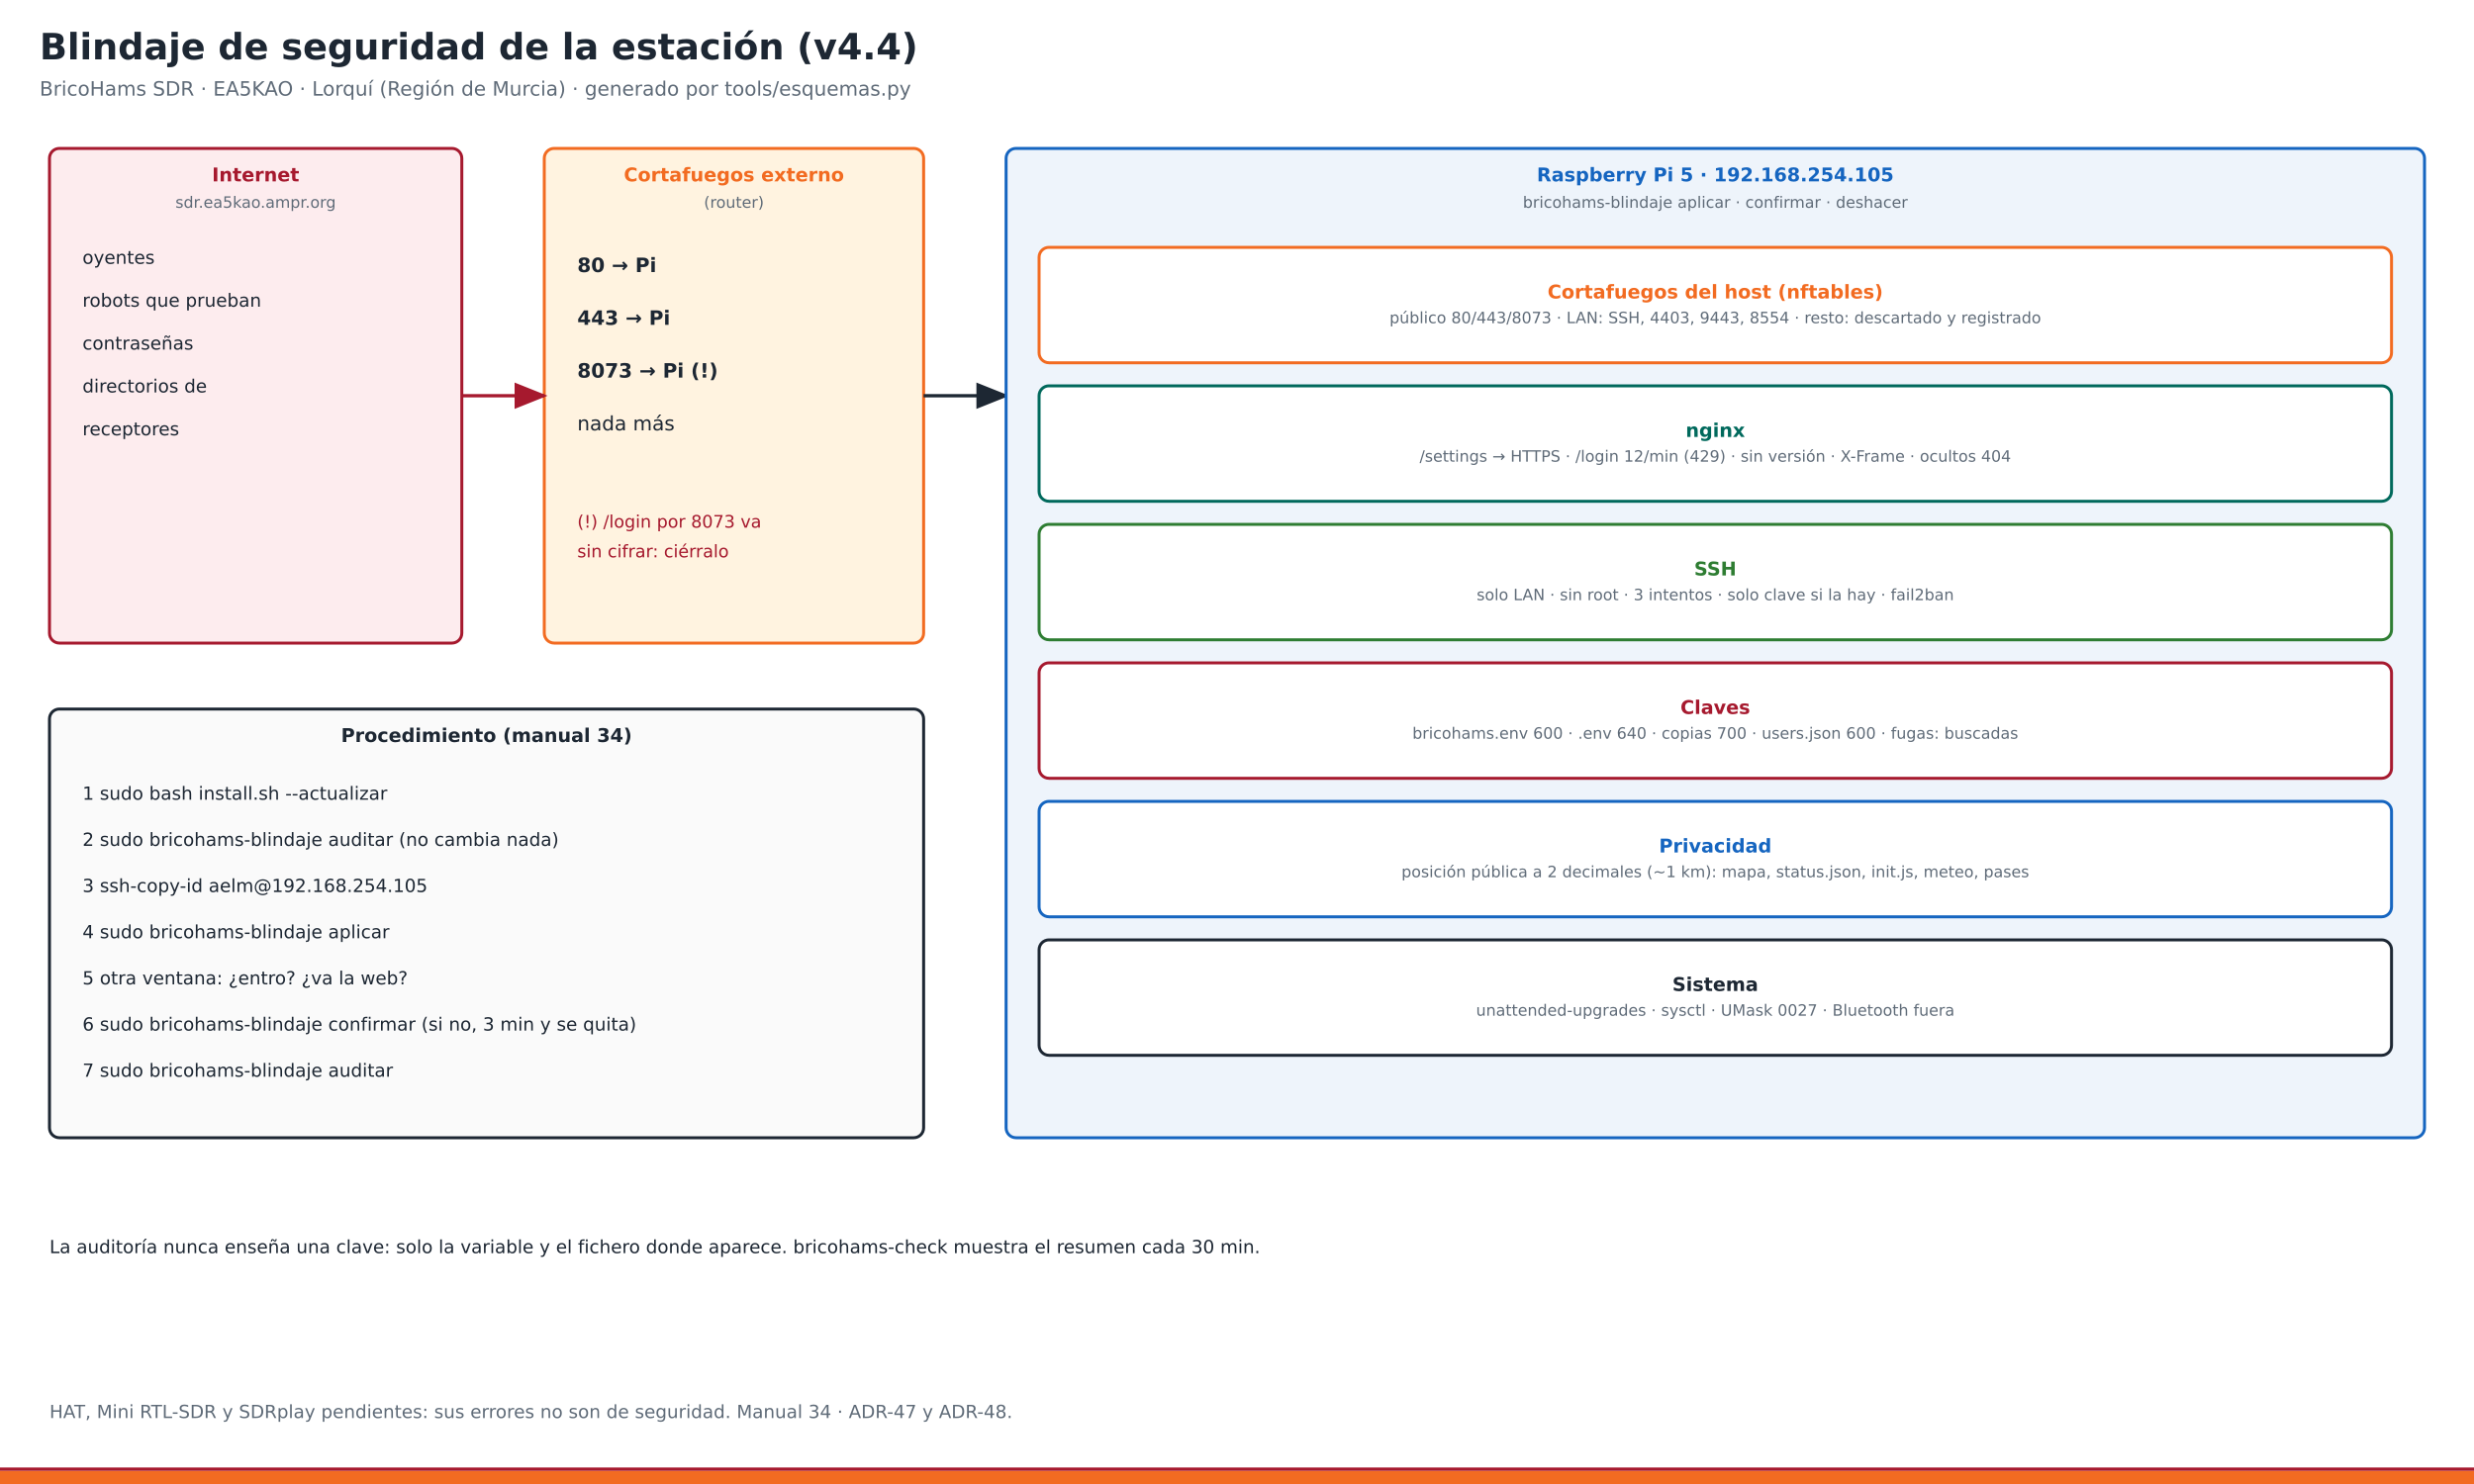
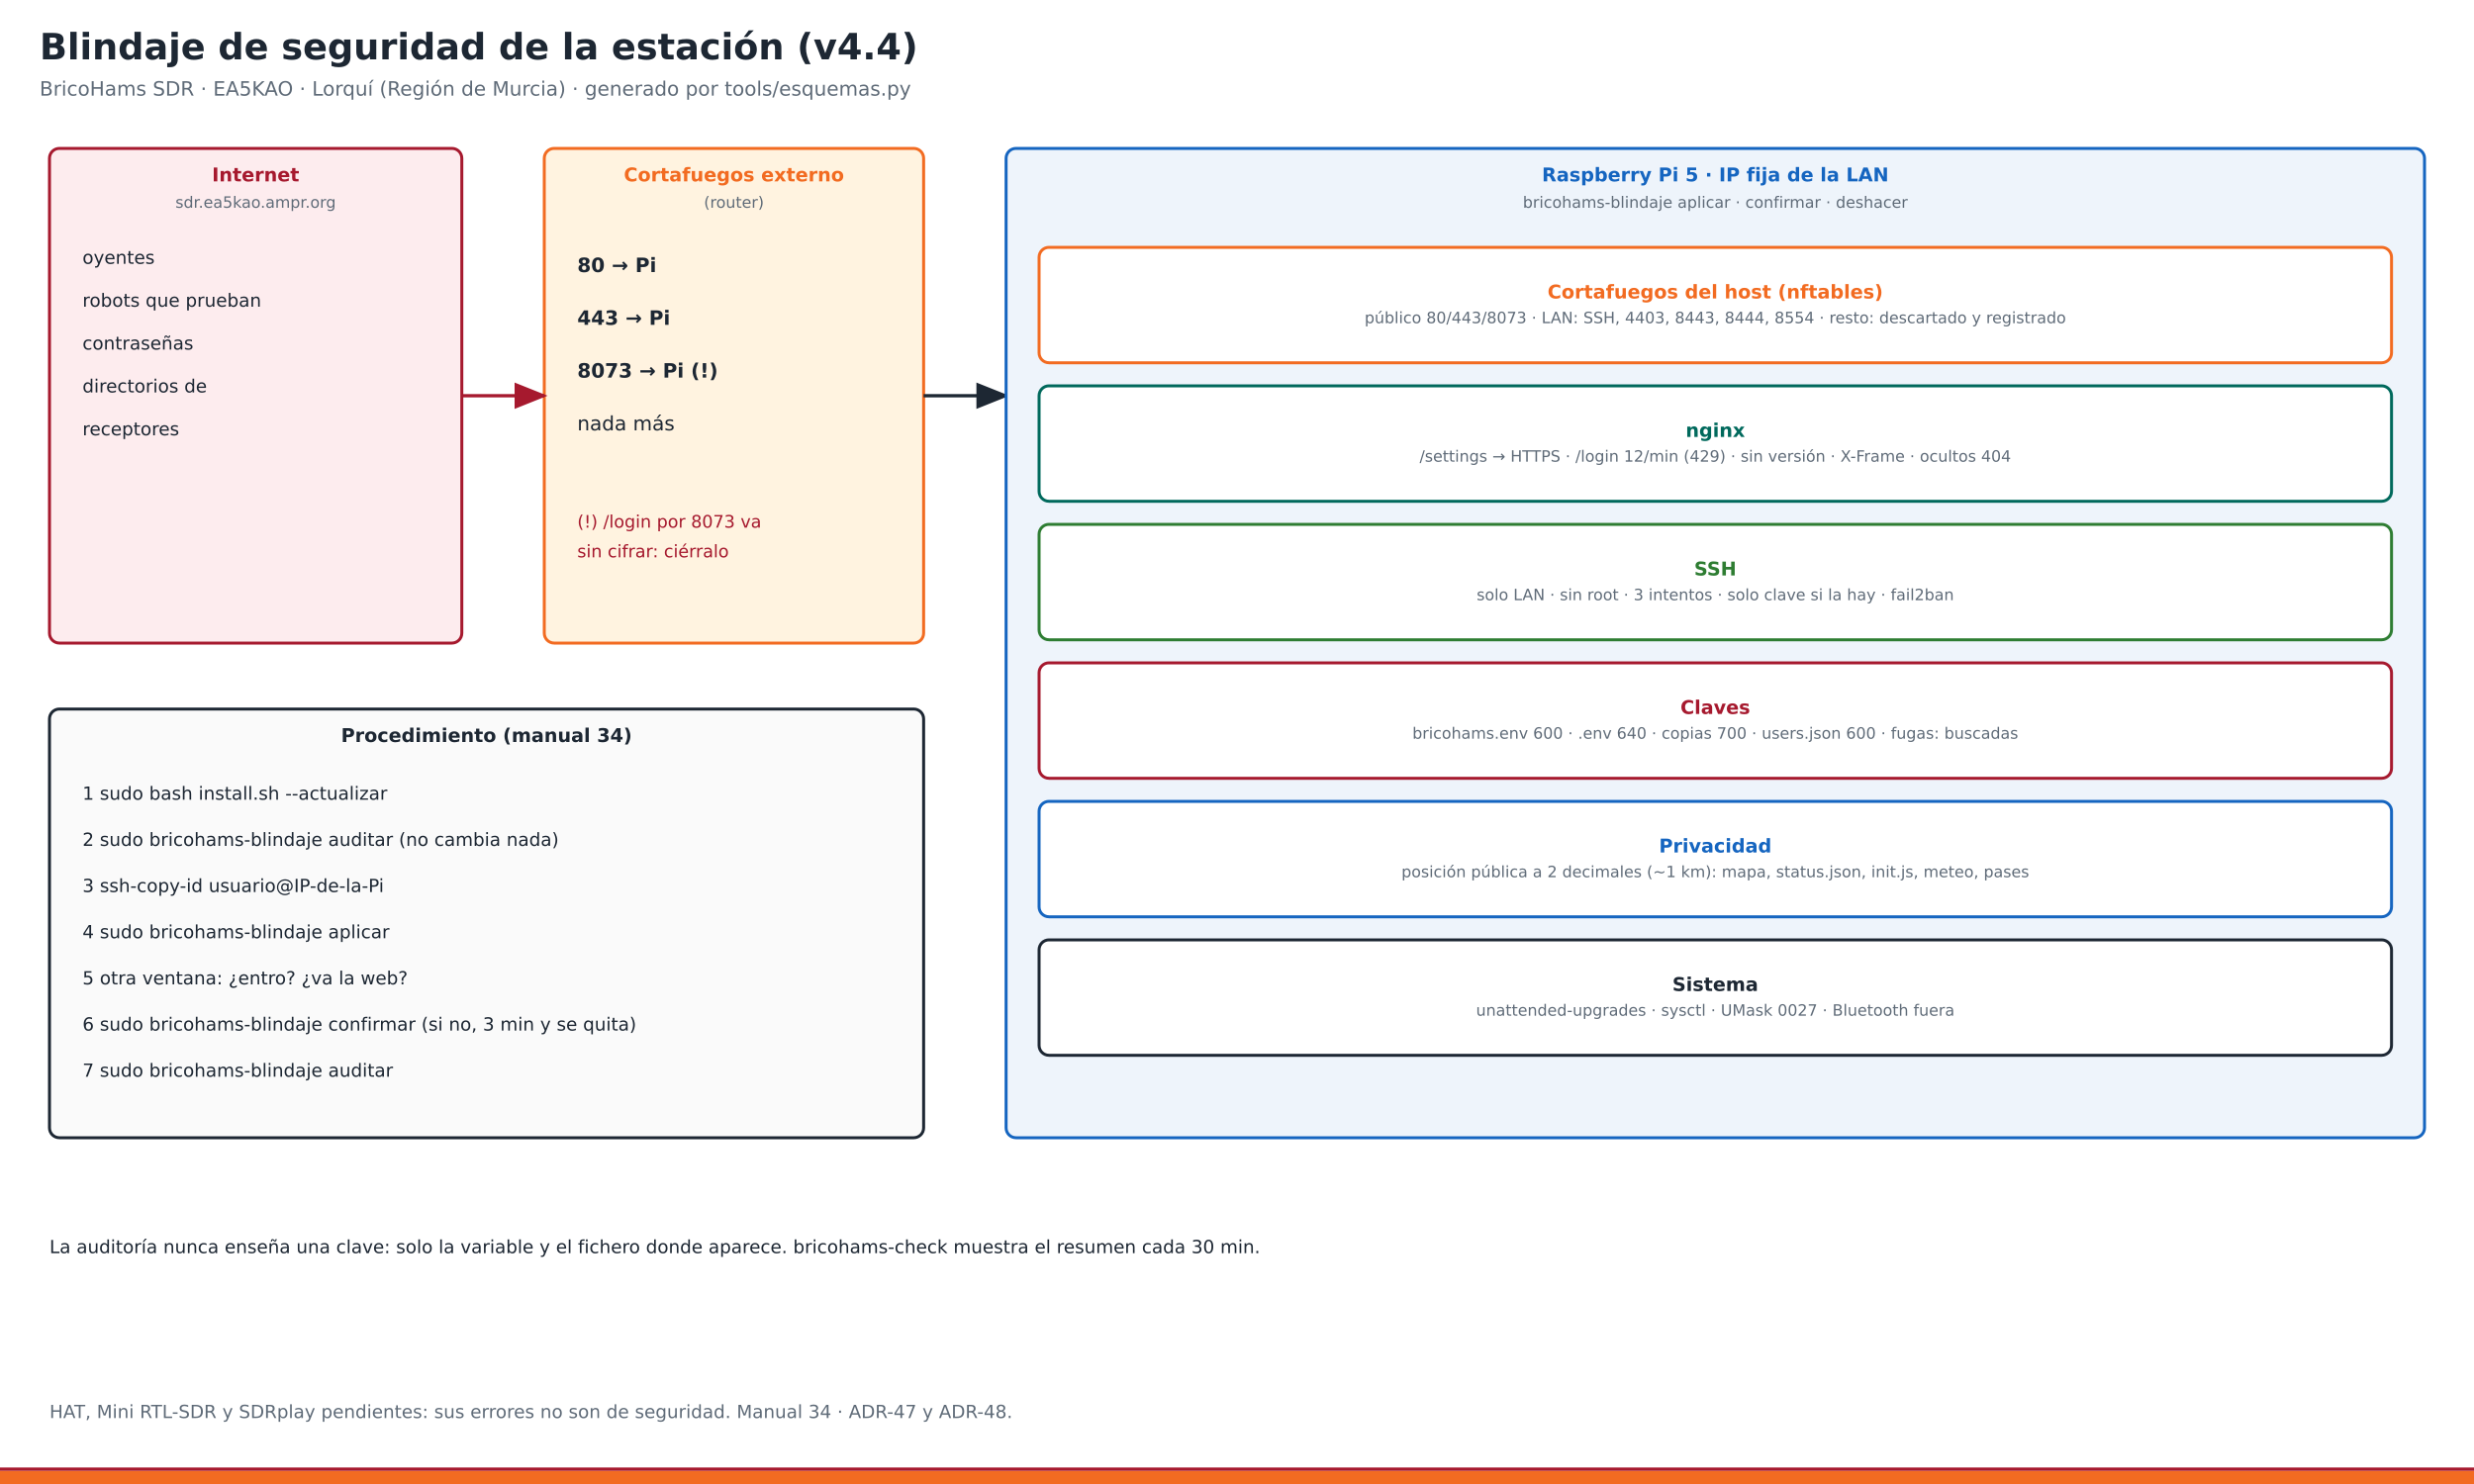
<svg xmlns="http://www.w3.org/2000/svg" width="1500" height="900" viewBox="0 0 1500 900" font-family="DejaVu Sans, Arial, sans-serif">
  <rect width="1500" height="900" fill="#ffffff" />
  <text x="24" y="36" font-size="22" font-weight="bold" fill="#1d2733">Blindaje de seguridad de la estación (v4.4)</text>
  <text x="24" y="58" font-size="12" fill="#5f6b78">BricoHams SDR · EA5KAO · Lorquí (Región de Murcia) · generado por tools/esquemas.py</text>
  <rect x="0" y="892" width="1500" height="8" fill="#F26B21" />
  <rect x="0" y="890" width="1500" height="2" fill="#A6192E" />
  <defs>
    <marker id="a00695c" markerWidth="10" markerHeight="8" refX="9" refY="4" orient="auto">
      <path d="M0,0 L10,4 L0,8 z" fill="#00695c" />
    </marker>
    <marker id="a1565c0" markerWidth="10" markerHeight="8" refX="9" refY="4" orient="auto">
      <path d="M0,0 L10,4 L0,8 z" fill="#1565c0" />
    </marker>
    <marker id="a1d2733" markerWidth="10" markerHeight="8" refX="9" refY="4" orient="auto">
      <path d="M0,0 L10,4 L0,8 z" fill="#1d2733" />
    </marker>
    <marker id="a2e7d32" markerWidth="10" markerHeight="8" refX="9" refY="4" orient="auto">
      <path d="M0,0 L10,4 L0,8 z" fill="#2e7d32" />
    </marker>
    <marker id="aA6192E" markerWidth="10" markerHeight="8" refX="9" refY="4" orient="auto">
      <path d="M0,0 L10,4 L0,8 z" fill="#A6192E" />
    </marker>
    <marker id="aF26B21" markerWidth="10" markerHeight="8" refX="9" refY="4" orient="auto">
      <path d="M0,0 L10,4 L0,8 z" fill="#F26B21" />
    </marker>
  </defs>
  <rect x="30" y="90" width="250" height="300" rx="6" fill="#fdecee" stroke="#A6192E" stroke-width="1.8" />
  <text x="155.0" y="110" font-size="11.5" fill="#A6192E" font-weight="bold" text-anchor="middle">Internet</text>
  <text x="155.0" y="126" font-size="9.5" fill="#5f6b78" text-anchor="middle">sdr.ea5kao.ampr.org</text>
  <text x="50" y="160" font-size="11" fill="#1d2733" text-anchor="start">oyentes</text>
  <text x="50" y="186" font-size="11" fill="#1d2733" text-anchor="start">robots que prueban</text>
  <text x="50" y="212" font-size="11" fill="#1d2733" text-anchor="start">contraseñas</text>
  <text x="50" y="238" font-size="11" fill="#1d2733" text-anchor="start">directorios de</text>
  <text x="50" y="264" font-size="11" fill="#1d2733" text-anchor="start">receptores</text>
  <rect x="330" y="90" width="230" height="300" rx="6" fill="#fff3e0" stroke="#F26B21" stroke-width="1.8" />
  <text x="445.0" y="110" font-size="11.5" fill="#F26B21" font-weight="bold" text-anchor="middle">Cortafuegos externo</text>
  <text x="445.0" y="126" font-size="9.5" fill="#5f6b78" text-anchor="middle">(router)</text>
  <text x="350" y="165" font-size="12" fill="#1d2733" font-weight="bold" text-anchor="start">80 → Pi</text>
  <text x="350" y="197" font-size="12" fill="#1d2733" font-weight="bold" text-anchor="start">443 → Pi</text>
  <text x="350" y="229" font-size="12" fill="#1d2733" font-weight="bold" text-anchor="start">8073 → Pi (!)</text>
  <text x="350" y="261" font-size="12" fill="#1d2733" text-anchor="start">nada más</text>
  <text x="350" y="320" font-size="10.5" fill="#A6192E" text-anchor="start">(!) /login por 8073 va</text>
  <text x="350" y="338" font-size="10.5" fill="#A6192E" text-anchor="start">sin cifrar: ciérralo</text>
  <line x1="280" y1="240" x2="330" y2="240" stroke="#A6192E" stroke-width="2" marker-end="url(#aA6192E)" />
  <line x1="560" y1="240" x2="610" y2="240" stroke="#1d2733" stroke-width="2" marker-end="url(#a1d2733)" />
  <rect x="610" y="90" width="860" height="600" rx="6" fill="#eef4fb" stroke="#1565c0" stroke-width="1.8" />
-   <text x="1040.0" y="110" font-size="11.5" fill="#1565c0" font-weight="bold" text-anchor="middle">Raspberry Pi 5 · 192.168.254.105</text>
+   <text x="1040.0" y="110" font-size="11.5" fill="#1565c0" font-weight="bold" text-anchor="middle">Raspberry Pi 5 · IP fija de la LAN</text>
  <text x="1040.0" y="126" font-size="9.5" fill="#5f6b78" text-anchor="middle">bricohams-blindaje aplicar · confirmar · deshacer</text>
  <rect x="630" y="150" width="820" height="70" rx="6" fill="#ffffff" stroke="#F26B21" stroke-width="1.8" />
  <text x="1040.0" y="181.0" font-size="11.5" fill="#F26B21" font-weight="bold" text-anchor="middle">Cortafuegos del host (nftables)</text>
-   <text x="1040.0" y="196.0" font-size="9.5" fill="#5f6b78" text-anchor="middle">público 80/443/8073 · LAN: SSH, 4403, 9443, 8554 · resto: descartado y registrado</text>
+   <text x="1040.0" y="196.0" font-size="9.5" fill="#5f6b78" text-anchor="middle">público 80/443/8073 · LAN: SSH, 4403, 8443, 8444, 8554 · resto: descartado y registrado</text>
  <rect x="630" y="234" width="820" height="70" rx="6" fill="#ffffff" stroke="#00695c" stroke-width="1.8" />
  <text x="1040.0" y="265.0" font-size="11.5" fill="#00695c" font-weight="bold" text-anchor="middle">nginx</text>
  <text x="1040.0" y="280.0" font-size="9.5" fill="#5f6b78" text-anchor="middle">/settings → HTTPS · /login 12/min (429) · sin versión · X-Frame · ocultos 404</text>
  <rect x="630" y="318" width="820" height="70" rx="6" fill="#ffffff" stroke="#2e7d32" stroke-width="1.8" />
  <text x="1040.0" y="349.0" font-size="11.5" fill="#2e7d32" font-weight="bold" text-anchor="middle">SSH</text>
  <text x="1040.0" y="364.0" font-size="9.5" fill="#5f6b78" text-anchor="middle">solo LAN · sin root · 3 intentos · solo clave si la hay · fail2ban</text>
  <rect x="630" y="402" width="820" height="70" rx="6" fill="#ffffff" stroke="#A6192E" stroke-width="1.8" />
  <text x="1040.0" y="433.0" font-size="11.5" fill="#A6192E" font-weight="bold" text-anchor="middle">Claves</text>
  <text x="1040.0" y="448.0" font-size="9.5" fill="#5f6b78" text-anchor="middle">bricohams.env 600 · .env 640 · copias 700 · users.json 600 · fugas: buscadas</text>
  <rect x="630" y="486" width="820" height="70" rx="6" fill="#ffffff" stroke="#1565c0" stroke-width="1.8" />
  <text x="1040.0" y="517.0" font-size="11.5" fill="#1565c0" font-weight="bold" text-anchor="middle">Privacidad</text>
  <text x="1040.0" y="532.0" font-size="9.5" fill="#5f6b78" text-anchor="middle">posición pública a 2 decimales (~1 km): mapa, status.json, init.js, meteo, pases</text>
  <rect x="630" y="570" width="820" height="70" rx="6" fill="#ffffff" stroke="#1d2733" stroke-width="1.8" />
  <text x="1040.0" y="601.0" font-size="11.5" fill="#1d2733" font-weight="bold" text-anchor="middle">Sistema</text>
  <text x="1040.0" y="616.0" font-size="9.5" fill="#5f6b78" text-anchor="middle">unattended-upgrades · sysctl · UMask 0027 · Bluetooth fuera</text>
  <rect x="30" y="430" width="530" height="260" rx="6" fill="#fafafa" stroke="#1d2733" stroke-width="1.8" />
  <text x="295.0" y="450" font-size="11.5" fill="#1d2733" font-weight="bold" text-anchor="middle">Procedimiento (manual 34)</text>
  <text x="50" y="485" font-size="11" fill="#1d2733" text-anchor="start">1 sudo bash install.sh --actualizar</text>
  <text x="50" y="513" font-size="11" fill="#1d2733" text-anchor="start">2 sudo bricohams-blindaje auditar  (no cambia nada)</text>
-   <text x="50" y="541" font-size="11" fill="#1d2733" text-anchor="start">3 ssh-copy-id aelm@192.168.254.105</text>
+   <text x="50" y="541" font-size="11" fill="#1d2733" text-anchor="start">3 ssh-copy-id usuario@IP-de-la-Pi</text>
  <text x="50" y="569" font-size="11" fill="#1d2733" text-anchor="start">4 sudo bricohams-blindaje aplicar</text>
  <text x="50" y="597" font-size="11" fill="#1d2733" text-anchor="start">5 otra ventana: ¿entro? ¿va la web?</text>
  <text x="50" y="625" font-size="11" fill="#1d2733" text-anchor="start">6 sudo bricohams-blindaje confirmar (si no, 3 min y se quita)</text>
  <text x="50" y="653" font-size="11" fill="#1d2733" text-anchor="start">7 sudo bricohams-blindaje auditar</text>
  <text x="30" y="760" font-size="11" fill="#1d2733" text-anchor="start">La auditoría nunca enseña una clave: solo la variable y el fichero donde aparece. bricohams-check muestra el resumen cada 30 min.</text>
  <text x="30" y="860" font-size="11" fill="#5f6b78" text-anchor="start">HAT, Mini RTL-SDR y SDRplay pendientes: sus errores no son de seguridad. Manual 34 · ADR-47 y ADR-48.</text>
</svg>
